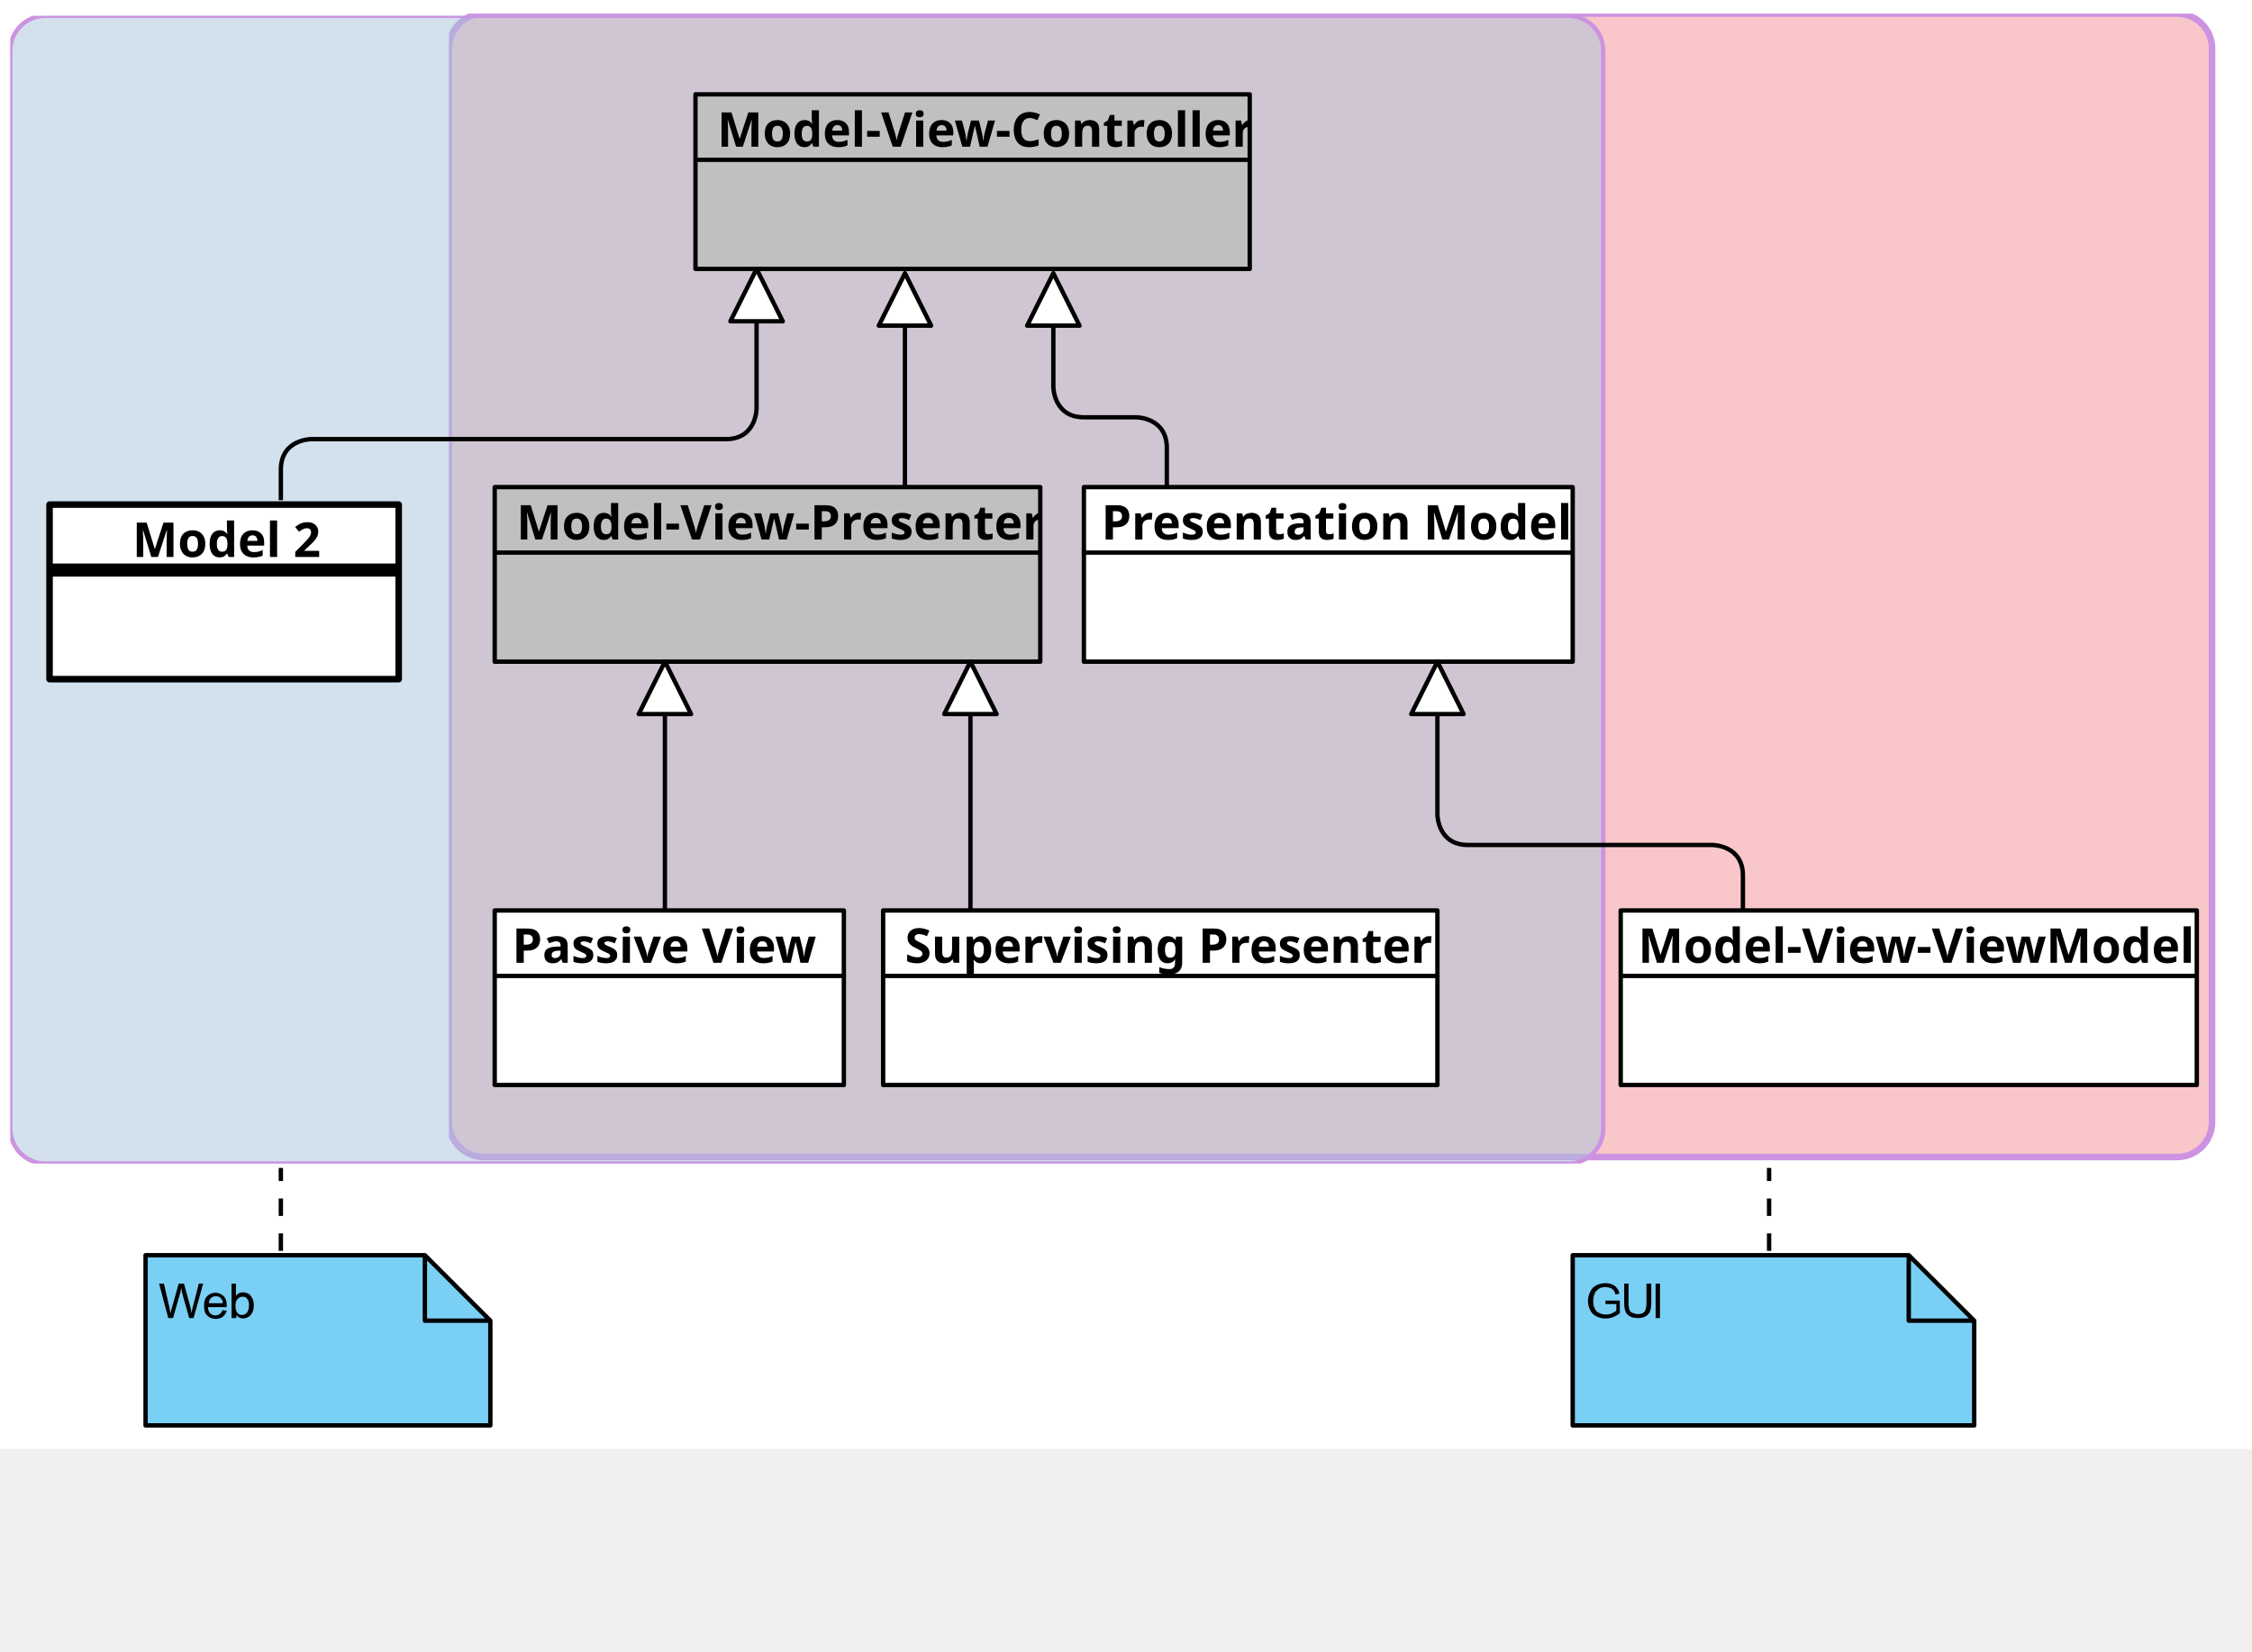
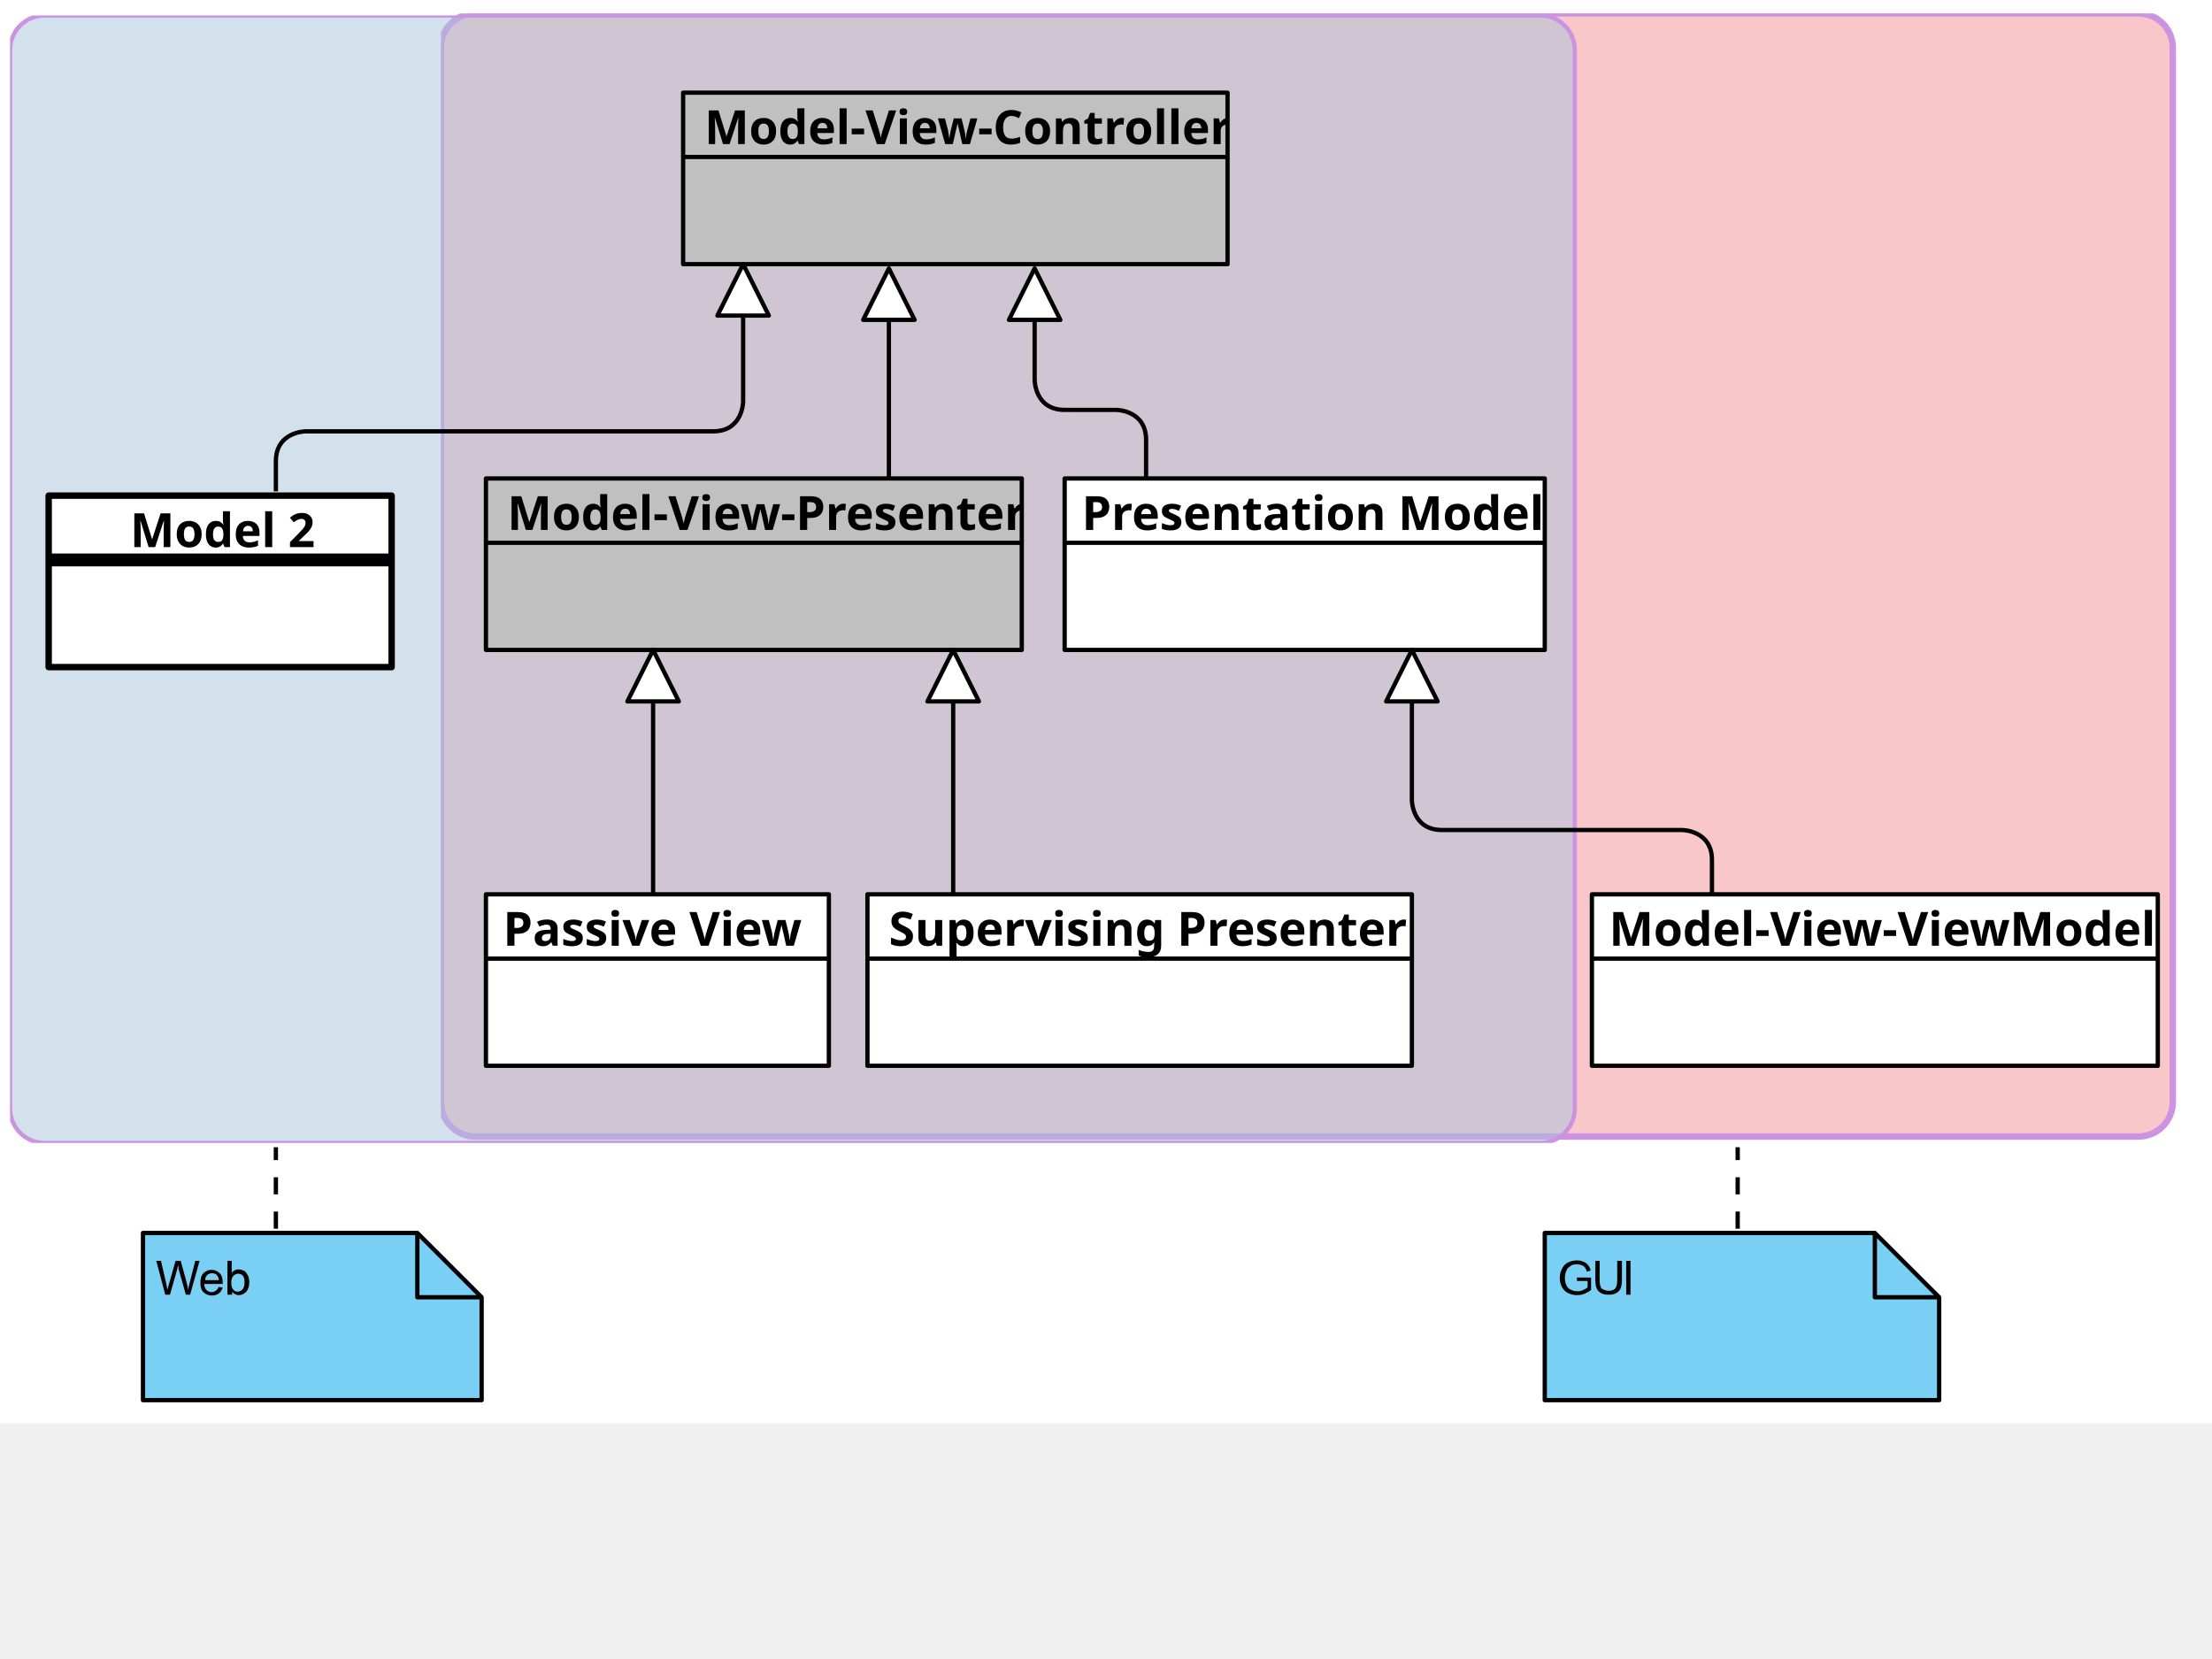
- <svg xmlns="http://www.w3.org/2000/svg" xmlns:xlink="http://www.w3.org/1999/xlink" version="1.1" id="Layer_1" text-rendering="auto" color-rendering="auto" shape-rendering="auto" image-rendering="auto" color-interpolation="auto" x="0px" y="0px" viewBox="0 0 516 332" enable-background="new 0 0 516 332" xml:space="preserve" width="15cm" height="11cm" preserveAspectRatio="xMidYMin meet">
+ <svg xmlns="http://www.w3.org/2000/svg" xmlns:xlink="http://www.w3.org/1999/xlink" version="1.1" id="Layer_1" text-rendering="auto" color-rendering="auto" shape-rendering="auto" image-rendering="auto" color-interpolation="auto" x="0px" y="0px" viewBox="0 0 516 332" enable-background="new 0 0 516 332" xml:space="preserve" width="20cm" height="15cm" preserveAspectRatio="xMidYMin meet">
  <style type="text/css">
    /*  */
      text {
        fill: #000000;
        font-family:'PT Sans', sans-serif;
    		font-style:normal;
        font-weight:bold;
				font-size:11px;
       }
    /*  */
  </style>
  <g>
    <g text-rendering="geometricPrecision">
      <rect fill="#FFFFFF" width="516" height="332" />
    </g>
    <g transform="translate(102.8529,3.1176)" text-rendering="geometricPrecision">
      <g>
        <defs>
          <rect id="SVGID_1_" x="0" y="0" width="406" height="264" />
        </defs>
        <clipPath id="SVGID_2_">
          <use xlink:href="#SVGID_1_" overflow="visible" />
        </clipPath>
        <path clip-path="url(#SVGID_2_)" fill="#F9C7C9" d="M8,0C3.6,0,0,3.6,0,8v246c0,4.4,3.6,8,8,8h388c4.4,0,8-3.6,8-8V8     c0-4.4-3.6-8-8-8H8z" />
      </g>
    </g>
    <g transform="translate(102.8529,3.1176)" text-rendering="geometricPrecision">
      <g>
        <defs>
          <rect id="SVGID_3_" x="0" y="0" width="406" height="264" />
        </defs>
        <clipPath id="SVGID_4_">
          <use xlink:href="#SVGID_3_" overflow="visible" />
        </clipPath>
        <path clip-path="url(#SVGID_4_)" fill="none" stroke="#CC93E1" stroke-width="1.5" stroke-miterlimit="10" d="M8,0     C3.6,0,0,3.6,0,8v246c0,4.4,3.6,8,8,8h388c4.4,0,8-3.6,8-8V8c0-4.4-3.6-8-8-8H8z" />
      </g>
    </g>
    <g transform="translate(2.3529,3.6176)" text-rendering="geometricPrecision">
      <g>
        <defs>
          <rect id="SVGID_5_" x="0" y="0" width="366" height="263" />
        </defs>
        <clipPath id="SVGID_6_">
          <use xlink:href="#SVGID_5_" overflow="visible" />
        </clipPath>
        <path clip-path="url(#SVGID_6_)" fill="#A8C5DC" fill-opacity="0.51" d="M8,0C3.6,0,0,3.6,0,8v247c0,4.4,3.6,8,8,8h349     c4.4,0,8-3.6,8-8V8c0-4.4-3.6-8-8-8H8z" />
      </g>
    </g>
    <g transform="translate(2.3529,3.6176)" text-rendering="geometricPrecision">
      <g>
        <defs>
          <rect id="SVGID_7_" x="0" y="0" width="366" height="263" />
        </defs>
        <clipPath id="SVGID_8_">
          <use xlink:href="#SVGID_7_" overflow="visible" />
        </clipPath>
        <path clip-path="url(#SVGID_8_)" fill="none" stroke="#CC93E1" stroke-linejoin="bevel" stroke-miterlimit="1" d="M8,0     C3.6,0,0,3.6,0,8v247c0,4.4,3.6,8,8,8h349c4.4,0,8-3.6,8-8V8c0-4.4-3.6-8-8-8H8z" />
      </g>
    </g>
    <g transform="translate(159.3529,21.6176)" text-rendering="geometricPrecision">
      <g>
        <defs>
          <rect id="SVGID_9_" x="-7" y="-7" width="145" height="58" />
        </defs>
        <clipPath id="SVGID_10_">
          <use xlink:href="#SVGID_9_" overflow="visible" />
        </clipPath>
        <rect x="0" y="0" clip-path="url(#SVGID_10_)" fill="#C0C0C0" width="127" height="40" />
      </g>
    </g>
    <g transform="translate(159.3529,21.6176)" text-rendering="geometricPrecision">
      <g>
        <defs>
          <rect id="SVGID_11_" x="-7" y="-7" width="145" height="58" />
        </defs>
        <clipPath id="SVGID_12_">
          <use xlink:href="#SVGID_11_" overflow="visible" />
        </clipPath>
        <rect x="0" y="0" clip-path="url(#SVGID_12_)" fill="none" stroke="#000000" stroke-linejoin="round" stroke-miterlimit="1" width="127" height="40" />
      </g>
      <g>
        <defs>
          <rect id="SVGID_13_" x="-7" y="-7" width="145" height="58" />
        </defs>
        <clipPath id="SVGID_14_">
          <use xlink:href="#SVGID_13_" overflow="visible" />
        </clipPath>
        <line clip-path="url(#SVGID_14_)" fill="none" stroke="#000000" stroke-linejoin="round" stroke-miterlimit="1" x1="0" y1="15" x2="127" y2="15" />
      </g>
    </g>
    <g transform="translate(159.3529,21.6176)" text-rendering="geometricPrecision">
      <g>
        <defs>
          <rect id="SVGID_15_" x="0" y="0" width="127" height="15" />
        </defs>
        <clipPath id="SVGID_16_">
          <use xlink:href="#SVGID_15_" overflow="visible" />
        </clipPath>
        <g clip-path="url(#SVGID_16_)" enable-background="new    ">
          <text transform="matrix(1 0 0 1 5 12)">Model-View-Controller</text>
        </g>
      </g>
    </g>
    <g transform="translate(113.3529,111.6176)" text-rendering="geometricPrecision">
      <g>
        <defs>
          <rect id="SVGID_17_" x="-7" y="-7" width="143" height="58" />
        </defs>
        <clipPath id="SVGID_18_">
          <use xlink:href="#SVGID_17_" overflow="visible" />
        </clipPath>
        <rect x="0" y="0" clip-path="url(#SVGID_18_)" fill="#C0C0C0" width="125" height="40" />
      </g>
    </g>
    <g transform="translate(113.3529,111.6176)" text-rendering="geometricPrecision">
      <g>
        <defs>
          <rect id="SVGID_19_" x="-7" y="-7" width="143" height="58" />
        </defs>
        <clipPath id="SVGID_20_">
          <use xlink:href="#SVGID_19_" overflow="visible" />
        </clipPath>
        <rect x="0" y="0" clip-path="url(#SVGID_20_)" fill="none" stroke="#000000" stroke-linejoin="round" stroke-miterlimit="1" width="125" height="40" />
      </g>
      <g>
        <defs>
          <rect id="SVGID_21_" x="-7" y="-7" width="143" height="58" />
        </defs>
        <clipPath id="SVGID_22_">
          <use xlink:href="#SVGID_21_" overflow="visible" />
        </clipPath>
        <line clip-path="url(#SVGID_22_)" fill="none" stroke="#000000" stroke-linejoin="round" stroke-miterlimit="1" x1="0" y1="15" x2="125" y2="15" />
      </g>
    </g>
    <g transform="translate(113.3529,111.6176)" text-rendering="geometricPrecision">
      <g>
        <defs>
          <rect id="SVGID_23_" x="0" y="0" width="125" height="15" />
        </defs>
        <clipPath id="SVGID_24_">
          <use xlink:href="#SVGID_23_" overflow="visible" />
        </clipPath>
        <g clip-path="url(#SVGID_24_)" enable-background="new    ">
          <text transform="matrix(1 0 0 1 5 12)">Model-View-Presenter</text>
        </g>
      </g>
    </g>
    <g transform="translate(113.3529,208.6176)" text-rendering="geometricPrecision">
      <g>
        <defs>
          <rect id="SVGID_25_" x="-7" y="-7" width="98" height="58" />
        </defs>
        <clipPath id="SVGID_26_">
          <use xlink:href="#SVGID_25_" overflow="visible" />
        </clipPath>
        <rect x="0" y="0" clip-path="url(#SVGID_26_)" fill="#FFFFFF" width="80" height="40" />
      </g>
    </g>
    <g transform="translate(113.3529,208.6176)" text-rendering="geometricPrecision">
      <g>
        <defs>
          <rect id="SVGID_27_" x="-7" y="-7" width="98" height="58" />
        </defs>
        <clipPath id="SVGID_28_">
          <use xlink:href="#SVGID_27_" overflow="visible" />
        </clipPath>
        <rect x="0" y="0" clip-path="url(#SVGID_28_)" fill="none" stroke="#000000" stroke-linejoin="round" stroke-miterlimit="1" width="80" height="40" />
      </g>
      <g>
        <defs>
          <rect id="SVGID_29_" x="-7" y="-7" width="98" height="58" />
        </defs>
        <clipPath id="SVGID_30_">
          <use xlink:href="#SVGID_29_" overflow="visible" />
        </clipPath>
        <line clip-path="url(#SVGID_30_)" fill="none" stroke="#000000" stroke-linejoin="round" stroke-miterlimit="1" x1="0" y1="15" x2="80" y2="15" />
      </g>
    </g>
    <g transform="translate(113.3529,208.6176)" text-rendering="geometricPrecision">
      <g>
        <defs>
          <rect id="SVGID_31_" x="0" y="0" width="80" height="15" />
        </defs>
        <clipPath id="SVGID_32_">
          <use xlink:href="#SVGID_31_" overflow="visible" />
        </clipPath>
        <g clip-path="url(#SVGID_32_)" enable-background="new    ">
          <text transform="matrix(1 0 0 1 4 12)">Passive View</text>
        </g>
      </g>
    </g>
    <g transform="translate(202.3529,208.6176)" text-rendering="geometricPrecision">
      <g>
        <defs>
          <rect id="SVGID_33_" x="-7" y="-7" width="145" height="58" />
        </defs>
        <clipPath id="SVGID_34_">
          <use xlink:href="#SVGID_33_" overflow="visible" />
        </clipPath>
        <rect x="0" y="0" clip-path="url(#SVGID_34_)" fill="#FFFFFF" width="127" height="40" />
      </g>
    </g>
    <g transform="translate(202.3529,208.6176)" text-rendering="geometricPrecision">
      <g>
        <defs>
          <rect id="SVGID_35_" x="-7" y="-7" width="145" height="58" />
        </defs>
        <clipPath id="SVGID_36_">
          <use xlink:href="#SVGID_35_" overflow="visible" />
        </clipPath>
        <rect x="0" y="0" clip-path="url(#SVGID_36_)" fill="none" stroke="#000000" stroke-linejoin="round" stroke-miterlimit="1" width="127" height="40" />
      </g>
      <g>
        <defs>
          <rect id="SVGID_37_" x="-7" y="-7" width="145" height="58" />
        </defs>
        <clipPath id="SVGID_38_">
          <use xlink:href="#SVGID_37_" overflow="visible" />
        </clipPath>
        <line clip-path="url(#SVGID_38_)" fill="none" stroke="#000000" stroke-linejoin="round" stroke-miterlimit="1" x1="0" y1="15" x2="127" y2="15" />
      </g>
    </g>
    <g transform="translate(202.3529,208.6176)" text-rendering="geometricPrecision">
      <g>
        <defs>
          <rect id="SVGID_39_" x="0" y="0" width="127" height="15" />
        </defs>
        <clipPath id="SVGID_40_">
          <use xlink:href="#SVGID_39_" overflow="visible" />
        </clipPath>
        <g clip-path="url(#SVGID_40_)" enable-background="new    ">
          <text transform="matrix(1 0 0 1 5 12)">Supervising Presenter</text>
        </g>
      </g>
    </g>
    <g transform="translate(248.3529,111.6176)" text-rendering="geometricPrecision">
      <g>
        <defs>
          <rect id="SVGID_41_" x="-7" y="-7" width="130" height="58" />
        </defs>
        <clipPath id="SVGID_42_">
          <use xlink:href="#SVGID_41_" overflow="visible" />
        </clipPath>
        <rect x="0" y="0" clip-path="url(#SVGID_42_)" fill="#FFFFFF" width="112" height="40" />
      </g>
    </g>
    <g transform="translate(248.3529,111.6176)" text-rendering="geometricPrecision">
      <g>
        <defs>
          <rect id="SVGID_43_" x="-7" y="-7" width="130" height="58" />
        </defs>
        <clipPath id="SVGID_44_">
          <use xlink:href="#SVGID_43_" overflow="visible" />
        </clipPath>
        <rect x="0" y="0" clip-path="url(#SVGID_44_)" fill="none" stroke="#000000" stroke-linejoin="round" stroke-miterlimit="1" width="112" height="40" />
      </g>
      <g>
        <defs>
          <rect id="SVGID_45_" x="-7" y="-7" width="130" height="58" />
        </defs>
        <clipPath id="SVGID_46_">
          <use xlink:href="#SVGID_45_" overflow="visible" />
        </clipPath>
        <line clip-path="url(#SVGID_46_)" fill="none" stroke="#000000" stroke-linejoin="round" stroke-miterlimit="1" x1="0" y1="15" x2="112" y2="15" />
      </g>
    </g>
    <g transform="translate(248.3529,111.6176)" text-rendering="geometricPrecision">
      <g>
        <defs>
          <rect id="SVGID_47_" x="0" y="0" width="112" height="15" />
        </defs>
        <clipPath id="SVGID_48_">
          <use xlink:href="#SVGID_47_" overflow="visible" />
        </clipPath>
        <g clip-path="url(#SVGID_48_)" enable-background="new    ">
          <text transform="matrix(1 0 0 1 4 12)">Presentation Model</text>
        </g>
      </g>
    </g>
    <g transform="translate(371.3529,208.6176)" text-rendering="geometricPrecision">
      <g>
        <defs>
          <rect id="SVGID_49_" x="-7" y="-7" width="150" height="58" />
        </defs>
        <clipPath id="SVGID_50_">
          <use xlink:href="#SVGID_49_" overflow="visible" />
        </clipPath>
        <rect x="0" y="0" clip-path="url(#SVGID_50_)" fill="#FFFFFF" width="132" height="40" />
      </g>
    </g>
    <g transform="translate(371.3529,208.6176)" text-rendering="geometricPrecision">
      <g>
        <defs>
          <rect id="SVGID_51_" x="-7" y="-7" width="150" height="58" />
        </defs>
        <clipPath id="SVGID_52_">
          <use xlink:href="#SVGID_51_" overflow="visible" />
        </clipPath>
        <rect x="0" y="0" clip-path="url(#SVGID_52_)" fill="none" stroke="#000000" stroke-linejoin="round" stroke-miterlimit="1" width="132" height="40" />
      </g>
      <g>
        <defs>
          <rect id="SVGID_53_" x="-7" y="-7" width="150" height="58" />
        </defs>
        <clipPath id="SVGID_54_">
          <use xlink:href="#SVGID_53_" overflow="visible" />
        </clipPath>
        <line clip-path="url(#SVGID_54_)" fill="none" stroke="#000000" stroke-linejoin="round" stroke-miterlimit="1" x1="0" y1="15" x2="132" y2="15" />
      </g>
    </g>
    <g transform="translate(371.3529,208.6176)" text-rendering="geometricPrecision">
      <g>
        <defs>
          <rect id="SVGID_55_" x="0" y="0" width="132" height="15" />
        </defs>
        <clipPath id="SVGID_56_">
          <use xlink:href="#SVGID_55_" overflow="visible" />
        </clipPath>
        <g clip-path="url(#SVGID_56_)" enable-background="new    ">
          <text transform="matrix(1 0 0 1 4 12)">Model-View-ViewModel</text>
        </g>
      </g>
    </g>
    <g transform="translate(11.3529,115.6176)" text-rendering="geometricPrecision">
      <g>
        <defs>
          <rect id="SVGID_57_" x="-8" y="-8" width="100" height="60" />
        </defs>
        <clipPath id="SVGID_58_">
          <use xlink:href="#SVGID_57_" overflow="visible" />
        </clipPath>
        <rect x="0" y="0" clip-path="url(#SVGID_58_)" fill="#FFFFFF" width="80" height="40" />
      </g>
    </g>
    <g transform="translate(11.3529,115.6176)" text-rendering="geometricPrecision">
      <g>
        <defs>
          <rect id="SVGID_59_" x="-8" y="-8" width="100" height="60" />
        </defs>
        <clipPath id="SVGID_60_">
          <use xlink:href="#SVGID_59_" overflow="visible" />
        </clipPath>
        <rect x="0" y="0" clip-path="url(#SVGID_60_)" fill="none" stroke="#000000" stroke-width="1.5" stroke-linejoin="round" stroke-miterlimit="10" width="80" height="40" />
      </g>
      <g>
        <defs>
          <rect id="SVGID_61_" x="-8" y="-8" width="100" height="60" />
        </defs>
        <clipPath id="SVGID_62_">
          <use xlink:href="#SVGID_61_" overflow="visible" />
        </clipPath>
        <line clip-path="url(#SVGID_62_)" fill="none" stroke="#000000" stroke-width="3" stroke-linejoin="round" stroke-miterlimit="10" x1="0" y1="15" x2="80" y2="15" />
      </g>
    </g>
    <g transform="translate(11.3529,115.6176)" text-rendering="geometricPrecision">
      <g>
        <defs>
          <rect id="SVGID_63_" x="0" y="0" width="80" height="15" />
        </defs>
        <clipPath id="SVGID_64_">
          <use xlink:href="#SVGID_63_" overflow="visible" />
        </clipPath>
        <g clip-path="url(#SVGID_64_)" enable-background="new    ">
          <text transform="matrix(1 0 0 1 19 12)">Model 2</text>
        </g>
      </g>
    </g>
    <g transform="translate(33.3529,287.6176)" text-rendering="geometricPrecision">
      <g>
        <defs>
          <rect id="SVGID_65_" x="-7" y="-7" width="98" height="58" />
        </defs>
        <clipPath id="SVGID_66_">
          <use xlink:href="#SVGID_65_" overflow="visible" />
        </clipPath>
        <polygon clip-path="url(#SVGID_66_)" fill="#7ACFF5" points="0,0 64,0 79,15 64,15 64,0 79,15 79,39 0,39    " />
      </g>
    </g>
    <g transform="translate(33.3529,287.6176)" text-rendering="geometricPrecision">
      <g>
        <defs>
          <rect id="SVGID_67_" x="-7" y="-7" width="98" height="58" />
        </defs>
        <clipPath id="SVGID_68_">
          <use xlink:href="#SVGID_67_" overflow="visible" />
        </clipPath>
        <polygon clip-path="url(#SVGID_68_)" fill="none" stroke="#000000" stroke-linejoin="round" stroke-miterlimit="1" points="0,0     64,0 79,15 64,15 64,0 79,15 79,39 0,39    " />
      </g>
    </g>
    <g transform="translate(33.3529,287.6176)" text-rendering="geometricPrecision">
      <g>
        <defs>
          <rect id="SVGID_69_" x="0" y="0" width="65" height="40" />
        </defs>
        <clipPath id="SVGID_70_">
          <use xlink:href="#SVGID_69_" overflow="visible" />
        </clipPath>
        <path clip-path="url(#SVGID_70_)" d="M5.2,14.4L3.1,6.5h1.1l1.2,5.2c0.1,0.5,0.2,1.1,0.3,1.6c0.2-0.8,0.3-1.3,0.4-1.5l1.5-5.3     h1.2l1.1,4c0.3,1,0.5,1.9,0.6,2.8c0.1-0.5,0.2-1.1,0.4-1.7l1.3-5.1h1l-2.2,7.9h-1l-1.7-6C8.3,7.9,8.2,7.6,8.2,7.5     C8.1,7.9,8,8.2,8,8.4l-1.7,6H5.2z M17.6,12.6l1,0.1c-0.2,0.6-0.4,1-0.9,1.4c-0.4,0.3-1,0.5-1.6,0.5c-0.8,0-1.5-0.3-2-0.8     c-0.5-0.5-0.7-1.2-0.7-2.2c0-1,0.2-1.7,0.7-2.2c0.5-0.5,1.1-0.8,1.9-0.8c0.8,0,1.4,0.3,1.9,0.8c0.5,0.5,0.7,1.2,0.7,2.2     c0,0.1,0,0.1,0,0.3h-4.3c0,0.6,0.2,1.1,0.5,1.4c0.3,0.3,0.7,0.5,1.2,0.5c0.4,0,0.7-0.1,0.9-0.3C17.3,13.3,17.5,13,17.6,12.6z      M14.5,11h3.2c0-0.5-0.2-0.8-0.4-1.1c-0.3-0.4-0.7-0.5-1.2-0.5c-0.4,0-0.8,0.1-1.1,0.4C14.7,10.1,14.5,10.5,14.5,11z M20.6,14.4     h-0.9V6.5h1v2.8c0.4-0.5,0.9-0.8,1.6-0.8c0.4,0,0.7,0.1,1,0.2c0.3,0.1,0.6,0.3,0.8,0.6c0.2,0.3,0.4,0.6,0.5,0.9     c0.1,0.4,0.2,0.7,0.2,1.2c0,1-0.2,1.7-0.7,2.3c-0.5,0.5-1.1,0.8-1.7,0.8c-0.7,0-1.2-0.3-1.6-0.8V14.4z M20.6,11.5     c0,0.7,0.1,1.2,0.3,1.5c0.3,0.5,0.7,0.7,1.2,0.7c0.4,0,0.8-0.2,1.1-0.5c0.3-0.4,0.5-0.9,0.5-1.6c0-0.7-0.1-1.3-0.4-1.6     c-0.3-0.4-0.7-0.5-1.1-0.5c-0.4,0-0.8,0.2-1.1,0.5C20.8,10.3,20.6,10.8,20.6,11.5z" />
      </g>
    </g>
    <g transform="translate(360.3529,287.6176)" text-rendering="geometricPrecision">
      <g>
        <defs>
          <rect id="SVGID_71_" x="-7" y="-7" width="111" height="58" />
        </defs>
        <clipPath id="SVGID_72_">
          <use xlink:href="#SVGID_71_" overflow="visible" />
        </clipPath>
        <polygon clip-path="url(#SVGID_72_)" fill="#7ACFF5" points="0,0 77,0 92,15 77,15 77,0 92,15 92,39 0,39    " />
      </g>
    </g>
    <g transform="translate(360.3529,287.6176)" text-rendering="geometricPrecision">
      <g>
        <defs>
          <rect id="SVGID_73_" x="-7" y="-7" width="111" height="58" />
        </defs>
        <clipPath id="SVGID_74_">
          <use xlink:href="#SVGID_73_" overflow="visible" />
        </clipPath>
        <polygon clip-path="url(#SVGID_74_)" fill="none" stroke="#000000" stroke-linejoin="round" stroke-miterlimit="1" points="0,0     77,0 92,15 77,15 77,0 92,15 92,39 0,39    " />
      </g>
    </g>
    <g transform="translate(360.3529,287.6176)" text-rendering="geometricPrecision">
      <g>
        <defs>
          <rect id="SVGID_75_" x="0" y="0" width="78" height="40" />
        </defs>
        <clipPath id="SVGID_76_">
          <use xlink:href="#SVGID_75_" overflow="visible" />
        </clipPath>
        <path clip-path="url(#SVGID_76_)" d="M7.5,11.3v-0.9h3.3v2.9c-0.5,0.4-1.1,0.7-1.6,0.9c-0.5,0.2-1.1,0.3-1.7,0.3     c-0.8,0-1.5-0.2-2.1-0.5c-0.6-0.3-1.1-0.8-1.4-1.4s-0.5-1.3-0.5-2.1c0-0.8,0.2-1.5,0.5-2.1c0.3-0.7,0.8-1.2,1.4-1.5     c0.6-0.3,1.3-0.5,2.1-0.5c0.6,0,1.1,0.1,1.5,0.3c0.5,0.2,0.8,0.4,1.1,0.8c0.3,0.3,0.5,0.8,0.6,1.3L9.8,9C9.7,8.6,9.6,8.3,9.4,8.1     C9.2,7.8,8.9,7.6,8.6,7.5C8.3,7.4,7.9,7.3,7.5,7.3c-0.5,0-0.9,0.1-1.2,0.2C6,7.7,5.7,7.9,5.5,8.1C5.2,8.3,5.1,8.6,5,8.9     c-0.2,0.5-0.3,1-0.3,1.6c0,0.7,0.1,1.3,0.4,1.8c0.2,0.5,0.6,0.8,1.1,1c0.5,0.2,0.9,0.3,1.5,0.3c0.4,0,0.9-0.1,1.3-0.3     c0.4-0.2,0.8-0.4,1-0.6v-1.5H7.5z M17,6.5h1v4.5c0,0.8-0.1,1.4-0.3,1.9c-0.2,0.5-0.5,0.8-1,1.1c-0.5,0.3-1.1,0.4-1.8,0.4     c-0.7,0-1.3-0.1-1.8-0.4c-0.5-0.3-0.8-0.6-1-1.1c-0.2-0.5-0.3-1.1-0.3-2V6.5h1v4.5c0,0.7,0.1,1.2,0.2,1.5     c0.1,0.3,0.3,0.6,0.7,0.7s0.7,0.3,1.1,0.3c0.8,0,1.3-0.2,1.6-0.5c0.3-0.3,0.5-1,0.5-2V6.5z M19,14.4V6.5h1v7.9H19z" />
      </g>
    </g>
    <g transform="translate(178.3529,33.6176)" text-rendering="geometricPrecision">
      <g>
        <defs>
          <rect id="SVGID_77_" x="0" y="0" width="63" height="112" />
        </defs>
        <clipPath id="SVGID_78_">
          <use xlink:href="#SVGID_77_" overflow="visible" />
        </clipPath>
        <line clip-path="url(#SVGID_78_)" fill="none" stroke="#000000" stroke-linejoin="round" stroke-miterlimit="10" x1="29" y1="29" x2="29" y2="78" />
      </g>
      <g>
        <defs>
          <rect id="SVGID_79_" x="0" y="0" width="63" height="112" />
        </defs>
        <clipPath id="SVGID_80_">
          <use xlink:href="#SVGID_79_" overflow="visible" />
        </clipPath>
        <polygon clip-path="url(#SVGID_80_)" fill="#FFFFFF" points="29,29 23,41 35,41    " />
      </g>
      <g>
        <defs>
          <rect id="SVGID_81_" x="0" y="0" width="63" height="112" />
        </defs>
        <clipPath id="SVGID_82_">
          <use xlink:href="#SVGID_81_" overflow="visible" />
        </clipPath>
        <polygon clip-path="url(#SVGID_82_)" fill="none" stroke="#000000" stroke-linejoin="round" stroke-miterlimit="10" points="     29,29 23,41 35,41    " />
      </g>
    </g>
    <g transform="translate(123.3529,122.6176)" text-rendering="geometricPrecision">
      <g>
        <defs>
          <rect id="SVGID_83_" x="0" y="0" width="63" height="119" />
        </defs>
        <clipPath id="SVGID_84_">
          <use xlink:href="#SVGID_83_" overflow="visible" />
        </clipPath>
        <line clip-path="url(#SVGID_84_)" fill="none" stroke="#000000" stroke-linejoin="round" stroke-miterlimit="10" x1="29" y1="29" x2="29" y2="86" />
      </g>
      <g>
        <defs>
          <rect id="SVGID_85_" x="0" y="0" width="63" height="119" />
        </defs>
        <clipPath id="SVGID_86_">
          <use xlink:href="#SVGID_85_" overflow="visible" />
        </clipPath>
        <polygon clip-path="url(#SVGID_86_)" fill="#FFFFFF" points="29,29 23,41 35,41    " />
      </g>
      <g>
        <defs>
          <rect id="SVGID_87_" x="0" y="0" width="63" height="119" />
        </defs>
        <clipPath id="SVGID_88_">
          <use xlink:href="#SVGID_87_" overflow="visible" />
        </clipPath>
        <polygon clip-path="url(#SVGID_88_)" fill="none" stroke="#000000" stroke-linejoin="round" stroke-miterlimit="10" points="     29,29 23,41 35,41    " />
      </g>
    </g>
    <g transform="translate(193.3529,122.6176)" text-rendering="geometricPrecision">
      <g>
        <defs>
          <rect id="SVGID_89_" x="0" y="0" width="63" height="119" />
        </defs>
        <clipPath id="SVGID_90_">
          <use xlink:href="#SVGID_89_" overflow="visible" />
        </clipPath>
        <line clip-path="url(#SVGID_90_)" fill="none" stroke="#000000" stroke-linejoin="round" stroke-miterlimit="10" x1="29" y1="29" x2="29" y2="86" />
      </g>
      <g>
        <defs>
          <rect id="SVGID_91_" x="0" y="0" width="63" height="119" />
        </defs>
        <clipPath id="SVGID_92_">
          <use xlink:href="#SVGID_91_" overflow="visible" />
        </clipPath>
        <polygon clip-path="url(#SVGID_92_)" fill="#FFFFFF" points="29,29 23,41 35,41    " />
      </g>
      <g>
        <defs>
          <rect id="SVGID_93_" x="0" y="0" width="63" height="119" />
        </defs>
        <clipPath id="SVGID_94_">
          <use xlink:href="#SVGID_93_" overflow="visible" />
        </clipPath>
        <polygon clip-path="url(#SVGID_94_)" fill="none" stroke="#000000" stroke-linejoin="round" stroke-miterlimit="10" points="     29,29 23,41 35,41    " />
      </g>
    </g>
    <g transform="translate(212.3529,33.6176)" text-rendering="geometricPrecision">
      <g>
        <defs>
          <rect id="SVGID_95_" x="0" y="0" width="88" height="111" />
        </defs>
        <clipPath id="SVGID_96_">
          <use xlink:href="#SVGID_95_" overflow="visible" />
        </clipPath>
        <path clip-path="url(#SVGID_96_)" fill="none" stroke="#000000" stroke-linejoin="round" stroke-miterlimit="10" d="M29,29v26     c0,0,0,7,7,7 M36,62h12c0,0,7,0,7,7 M55,69v9" />
      </g>
      <g>
        <defs>
          <rect id="SVGID_97_" x="0" y="0" width="88" height="111" />
        </defs>
        <clipPath id="SVGID_98_">
          <use xlink:href="#SVGID_97_" overflow="visible" />
        </clipPath>
        <polygon clip-path="url(#SVGID_98_)" fill="#FFFFFF" points="29,29 23,41 35,41    " />
      </g>
      <g>
        <defs>
          <rect id="SVGID_99_" x="0" y="0" width="88" height="111" />
        </defs>
        <clipPath id="SVGID_100_">
          <use xlink:href="#SVGID_99_" overflow="visible" />
        </clipPath>
        <polygon clip-path="url(#SVGID_100_)" fill="none" stroke="#000000" stroke-linejoin="round" stroke-miterlimit="10" points="     29,29 23,41 35,41    " />
      </g>
    </g>
    <g transform="translate(300.3529,122.6176)" text-rendering="geometricPrecision">
      <g>
        <defs>
          <rect id="SVGID_101_" x="0" y="0" width="133" height="119" />
        </defs>
        <clipPath id="SVGID_102_">
          <use xlink:href="#SVGID_101_" overflow="visible" />
        </clipPath>
        <path clip-path="url(#SVGID_102_)" fill="none" stroke="#000000" stroke-linejoin="round" stroke-miterlimit="10" d="M29,29v35     c0,0,0,7,7,7 M36,71h56c0,0,7,0,7,7 M99,78v8" />
      </g>
      <g>
        <defs>
          <rect id="SVGID_103_" x="0" y="0" width="133" height="119" />
        </defs>
        <clipPath id="SVGID_104_">
          <use xlink:href="#SVGID_103_" overflow="visible" />
        </clipPath>
        <polygon clip-path="url(#SVGID_104_)" fill="#FFFFFF" points="29,29 23,41 35,41    " />
      </g>
      <g>
        <defs>
          <rect id="SVGID_105_" x="0" y="0" width="133" height="119" />
        </defs>
        <clipPath id="SVGID_106_">
          <use xlink:href="#SVGID_105_" overflow="visible" />
        </clipPath>
        <polygon clip-path="url(#SVGID_106_)" fill="none" stroke="#000000" stroke-linejoin="round" stroke-miterlimit="10" points="     29,29 23,41 35,41    " />
      </g>
    </g>
    <g transform="translate(35.3529,32.6176)" text-rendering="geometricPrecision">
      <g>
        <defs>
          <rect id="SVGID_107_" x="0" y="0" width="171" height="115" />
        </defs>
        <clipPath id="SVGID_108_">
          <use xlink:href="#SVGID_107_" overflow="visible" />
        </clipPath>
        <path clip-path="url(#SVGID_108_)" fill="none" stroke="#000000" stroke-linejoin="round" stroke-miterlimit="10" d="M138,29v32     c0,0,0,7-7,7 M131,68H36c0,0-7,0-7,7 M29,75v7" />
      </g>
      <g>
        <defs>
          <rect id="SVGID_109_" x="0" y="0" width="171" height="115" />
        </defs>
        <clipPath id="SVGID_110_">
          <use xlink:href="#SVGID_109_" overflow="visible" />
        </clipPath>
        <polygon clip-path="url(#SVGID_110_)" fill="#FFFFFF" points="138,29 132,41 144,41    " />
      </g>
      <g>
        <defs>
          <rect id="SVGID_111_" x="0" y="0" width="171" height="115" />
        </defs>
        <clipPath id="SVGID_112_">
          <use xlink:href="#SVGID_111_" overflow="visible" />
        </clipPath>
        <polygon clip-path="url(#SVGID_112_)" fill="none" stroke="#000000" stroke-linejoin="round" stroke-miterlimit="10" points="     138,29 132,41 144,41    " />
      </g>
    </g>
    <g transform="translate(35.3529,238.6176)" text-rendering="geometricPrecision">
      <g>
        <defs>
          <rect id="SVGID_113_" x="0" y="0" width="63" height="82" />
        </defs>
        <clipPath id="SVGID_114_">
          <use xlink:href="#SVGID_113_" overflow="visible" />
        </clipPath>
        <line clip-path="url(#SVGID_114_)" fill="none" stroke="#000000" stroke-linejoin="round" stroke-miterlimit="10" stroke-dasharray="4" x1="29" y1="48" x2="29" y2="29" />
      </g>
    </g>
    <g transform="translate(376.3529,238.6176)" text-rendering="geometricPrecision">
      <g>
        <defs>
          <rect id="SVGID_115_" x="0" y="0" width="63" height="82" />
        </defs>
        <clipPath id="SVGID_116_">
          <use xlink:href="#SVGID_115_" overflow="visible" />
        </clipPath>
        <line clip-path="url(#SVGID_116_)" fill="none" stroke="#000000" stroke-linejoin="round" stroke-miterlimit="10" stroke-dasharray="4" x1="29" y1="48" x2="29" y2="29" />
      </g>
    </g>
  </g>
</svg>
